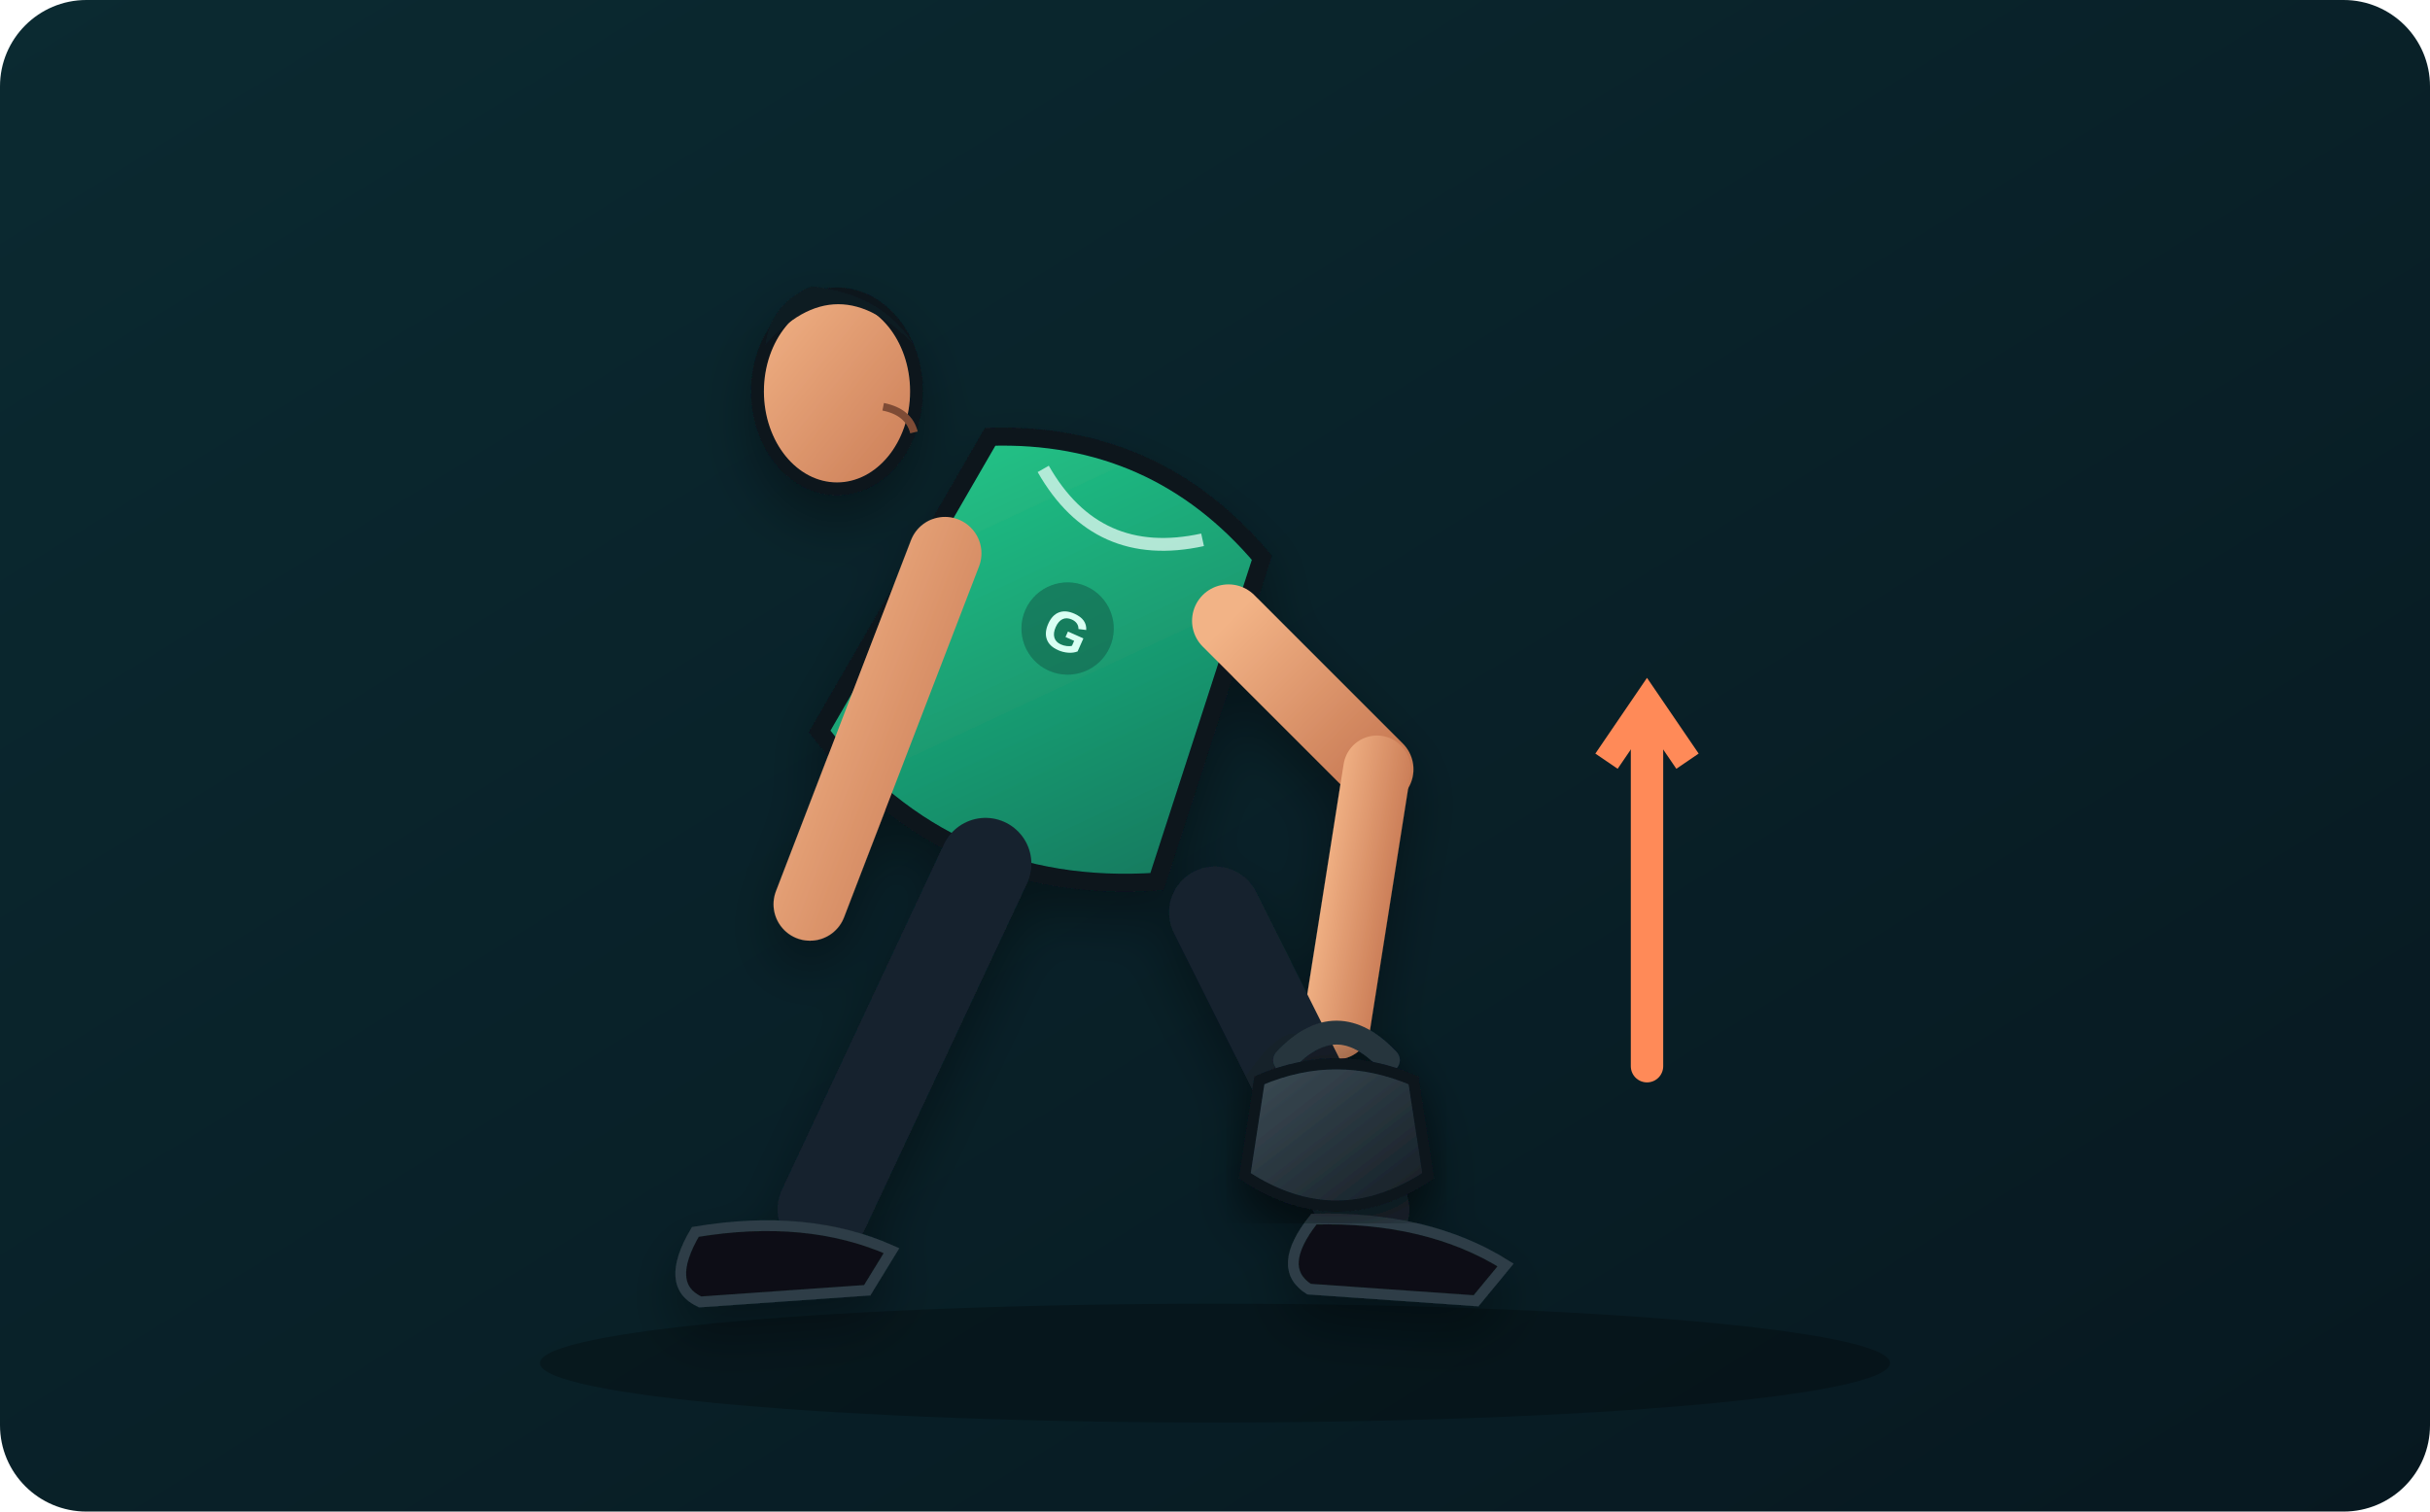
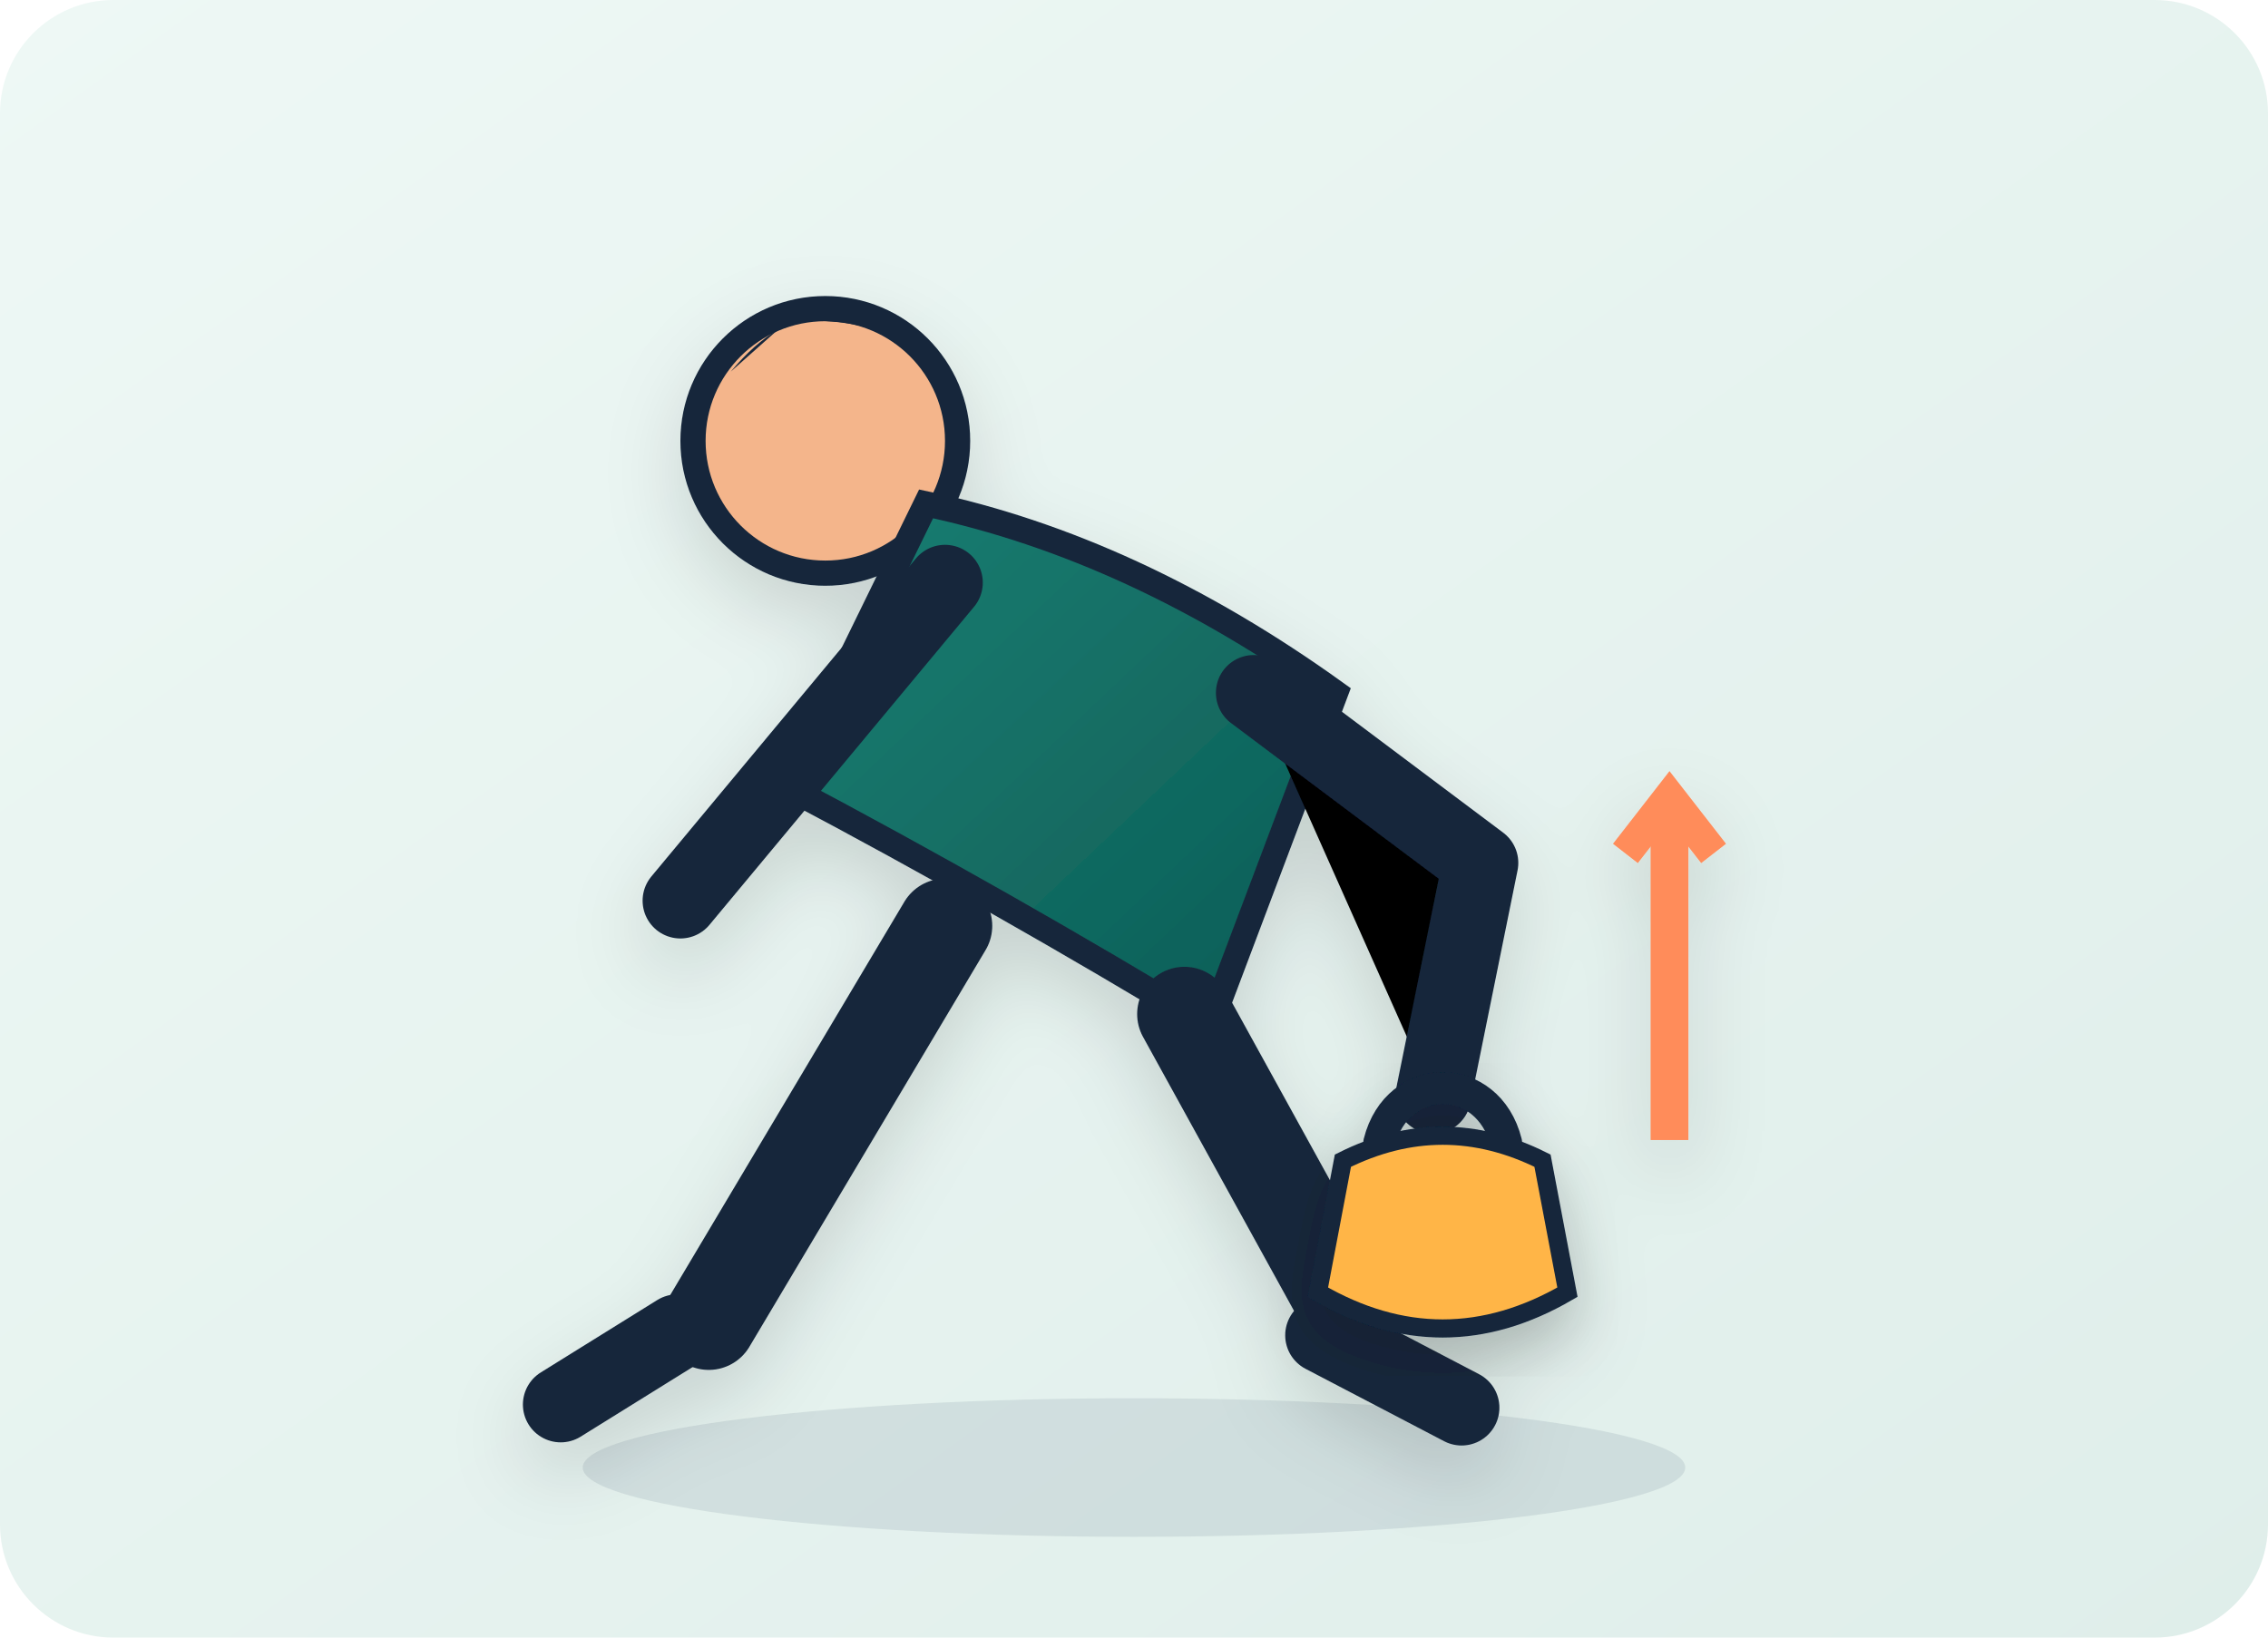
- <svg xmlns="http://www.w3.org/2000/svg" viewBox="0 0 900 560" role="img" aria-labelledby="t d">
+ <svg xmlns="http://www.w3.org/2000/svg" viewBox="0 0 720 520" role="img" aria-labelledby="title desc">
  <defs>
    <linearGradient id="bg" x1="0" y1="0" x2="1" y2="1">
-       <stop offset="0" stop-color="#0b2a31" />
-       <stop offset="1" stop-color="#071820" />
+       <stop offset="0%" stop-color="#eef8f5" />
+       <stop offset="100%" stop-color="#dfeeea" />
    </linearGradient>
    <linearGradient id="shirt" x1="0" y1="0" x2="1" y2="1">
-       <stop offset="0" stop-color="#24c98a" />
-       <stop offset="1" stop-color="#11765d" />
+       <stop offset="0%" stop-color="#177f73" />
+       <stop offset="100%" stop-color="#0e5c55" />
    </linearGradient>
-     <linearGradient id="skin" x1="0" y1="0" x2="1" y2="1">
-       <stop offset="0" stop-color="#f2b386" />
-       <stop offset="1" stop-color="#c97b55" />
-     </linearGradient>
-     <linearGradient id="bell" x1="0" y1="0" x2="1" y2="1">
-       <stop offset="0" stop-color="#3d4d57" />
-       <stop offset="1" stop-color="#141d24" />
-     </linearGradient>
-     <filter id="shadow">
-       <feDropShadow dx="0" dy="10" stdDeviation="10" flood-color="#000" flood-opacity=".35" />
+     <filter id="shadow" x="-20%" y="-20%" width="140%" height="140%">
+       <feDropShadow dx="0" dy="10" stdDeviation="12" flood-opacity=".14" />
    </filter>
  </defs>
-   <rect width="900" height="560" rx="32" fill="url(#bg)" />
-   <ellipse cx="450" cy="505" rx="250" ry="22" fill="#000" opacity=".25" />
+   <rect width="720" height="520" rx="36" fill="url(#bg)" />
+   <ellipse cx="360" cy="466" rx="175" ry="22" fill="#17324d" opacity=".10" />
  <g filter="url(#shadow)">
-     <g transform="translate(310 145) scale(0.95)">
-       <ellipse cx="0" cy="0" rx="31" ry="38" fill="url(#skin)" stroke="#08151d" stroke-width="5" />
-       <path d="M-28 -18 Q0 -50 30 -18 Q18 -38 -10 -41 Q-26 -34 -28 -18Z" fill="#111b22" />
-       <path d="M18 6 q10 2 12 10" stroke="#7e4b35" stroke-width="3" fill="none" />
+     <circle cx="262" cy="140" r="42" fill="#f4b58b" stroke="#14263b" stroke-width="8" />
+     <path d="M232 118 Q262 82 296 118 Q284 100 250 102Z" fill="#14263b" />
+     <path d="M294 160 Q360 174 424 220 L384 326 Q318 286 250 250 Z" fill="url(#shirt)" stroke="#14263b" stroke-width="8" />
+     <path d="M300 185 L216 286" stroke="#14263b" stroke-width="24" stroke-linecap="round" />
+     <path d="M398 220 L470 274 L455 348" stroke="#14263b" stroke-width="24" stroke-linecap="round" stroke-linejoin="round" />
+     <path d="M300 294 L225 420" stroke="#14263b" stroke-width="30" stroke-linecap="round" />
+     <path d="M376 322 L430 420" stroke="#14263b" stroke-width="30" stroke-linecap="round" />
+     <path d="M215 423 L178 446" stroke="#14263b" stroke-width="24" stroke-linecap="round" />
+     <path d="M420 424 L464 447" stroke="#14263b" stroke-width="24" stroke-linecap="round" />
+     <g transform="translate(458 370) scale(0.72)" filter="url(#shadow)">
+       <path d="M-28 -10 C-20 -42,20 -42,28 -10" fill="none" stroke="#14263b" stroke-width="14" stroke-linecap="round" />
+       <path d="M-44 -2 Q0 -24 44 -2 L55 56 Q0 88 -55 56 Z" fill="#ffb547" stroke="#14263b" stroke-width="8" />
    </g>
-     <g transform="translate(390 245) rotate(24) scale(0.95)">
-       <path d="M-58 -70 Q0 -98 58 -70 L72 62 Q0 100 -72 62 Z" fill="url(#shirt)" stroke="#08151d" stroke-width="7" />
-       <path d="M-34 -67 Q0 -42 34 -67" fill="none" stroke="#d7f6ec" stroke-width="5" opacity=".8" />
-       <circle cx="0" cy="-14" r="18" fill="#0f5c49" opacity=".55" />
-       <text x="0" y="-5" text-anchor="middle" font-family="Arial" font-size="22" font-weight="900" fill="#d9fff3">G</text>
-     </g>
-     <path d="M350 205 L300 335" stroke="url(#skin)" stroke-width="27" stroke-linecap="round" />
-     <path d="M455 230 L510 285" stroke="url(#skin)" stroke-width="27" stroke-linecap="round" />
-     <path d="M510 285 L495 380" stroke="url(#skin)" stroke-width="25" stroke-linecap="round" />
-     <path d="M365 320 L305 448" stroke="#17242e" stroke-width="34" stroke-linecap="round" />
-     <path d="M450 338 L505 448" stroke="#17242e" stroke-width="34" stroke-linecap="round" />
-     <g transform="translate(292 462) rotate(-4)">
-       <path d="M-34 -8 Q8 -12 38 4 L28 18 H-34 Q-47 11 -34 -8Z" fill="#0b1015" stroke="#2d3c46" stroke-width="4" />
-     </g>
-     <g transform="translate(520 462) rotate(4)">
-       <path d="M-34 -8 Q8 -12 38 4 L28 18 H-34 Q-47 11 -34 -8Z" fill="#0b1015" stroke="#2d3c46" stroke-width="4" />
-     </g>
-     <g transform="translate(495 405) scale(0.68)" filter="url(#shadow)">
-       <path d="M-28 -18 Q0 -48 28 -18" fill="none" stroke="#26343d" stroke-width="13" stroke-linecap="round" />
-       <path d="M-42 -7 Q0 -25 42 -7 L50 45 Q0 78 -50 45Z" fill="url(#bell)" stroke="#08151d" stroke-width="6" />
-     </g>
+     <path d="M530 362 L530 255" stroke="#ff8c5a" stroke-width="12" />
+     <path d="M516 271 L530 253 L544 271" fill="none" stroke="#ff8c5a" stroke-width="10" />
  </g>
-   <path d="M610 395 L610 265" stroke="#ff8a58" stroke-width="12" stroke-linecap="round" />
-   <path d="M595 282 L610 260 L625 282" fill="none" stroke="#ff8a58" stroke-width="10" />
</svg>
